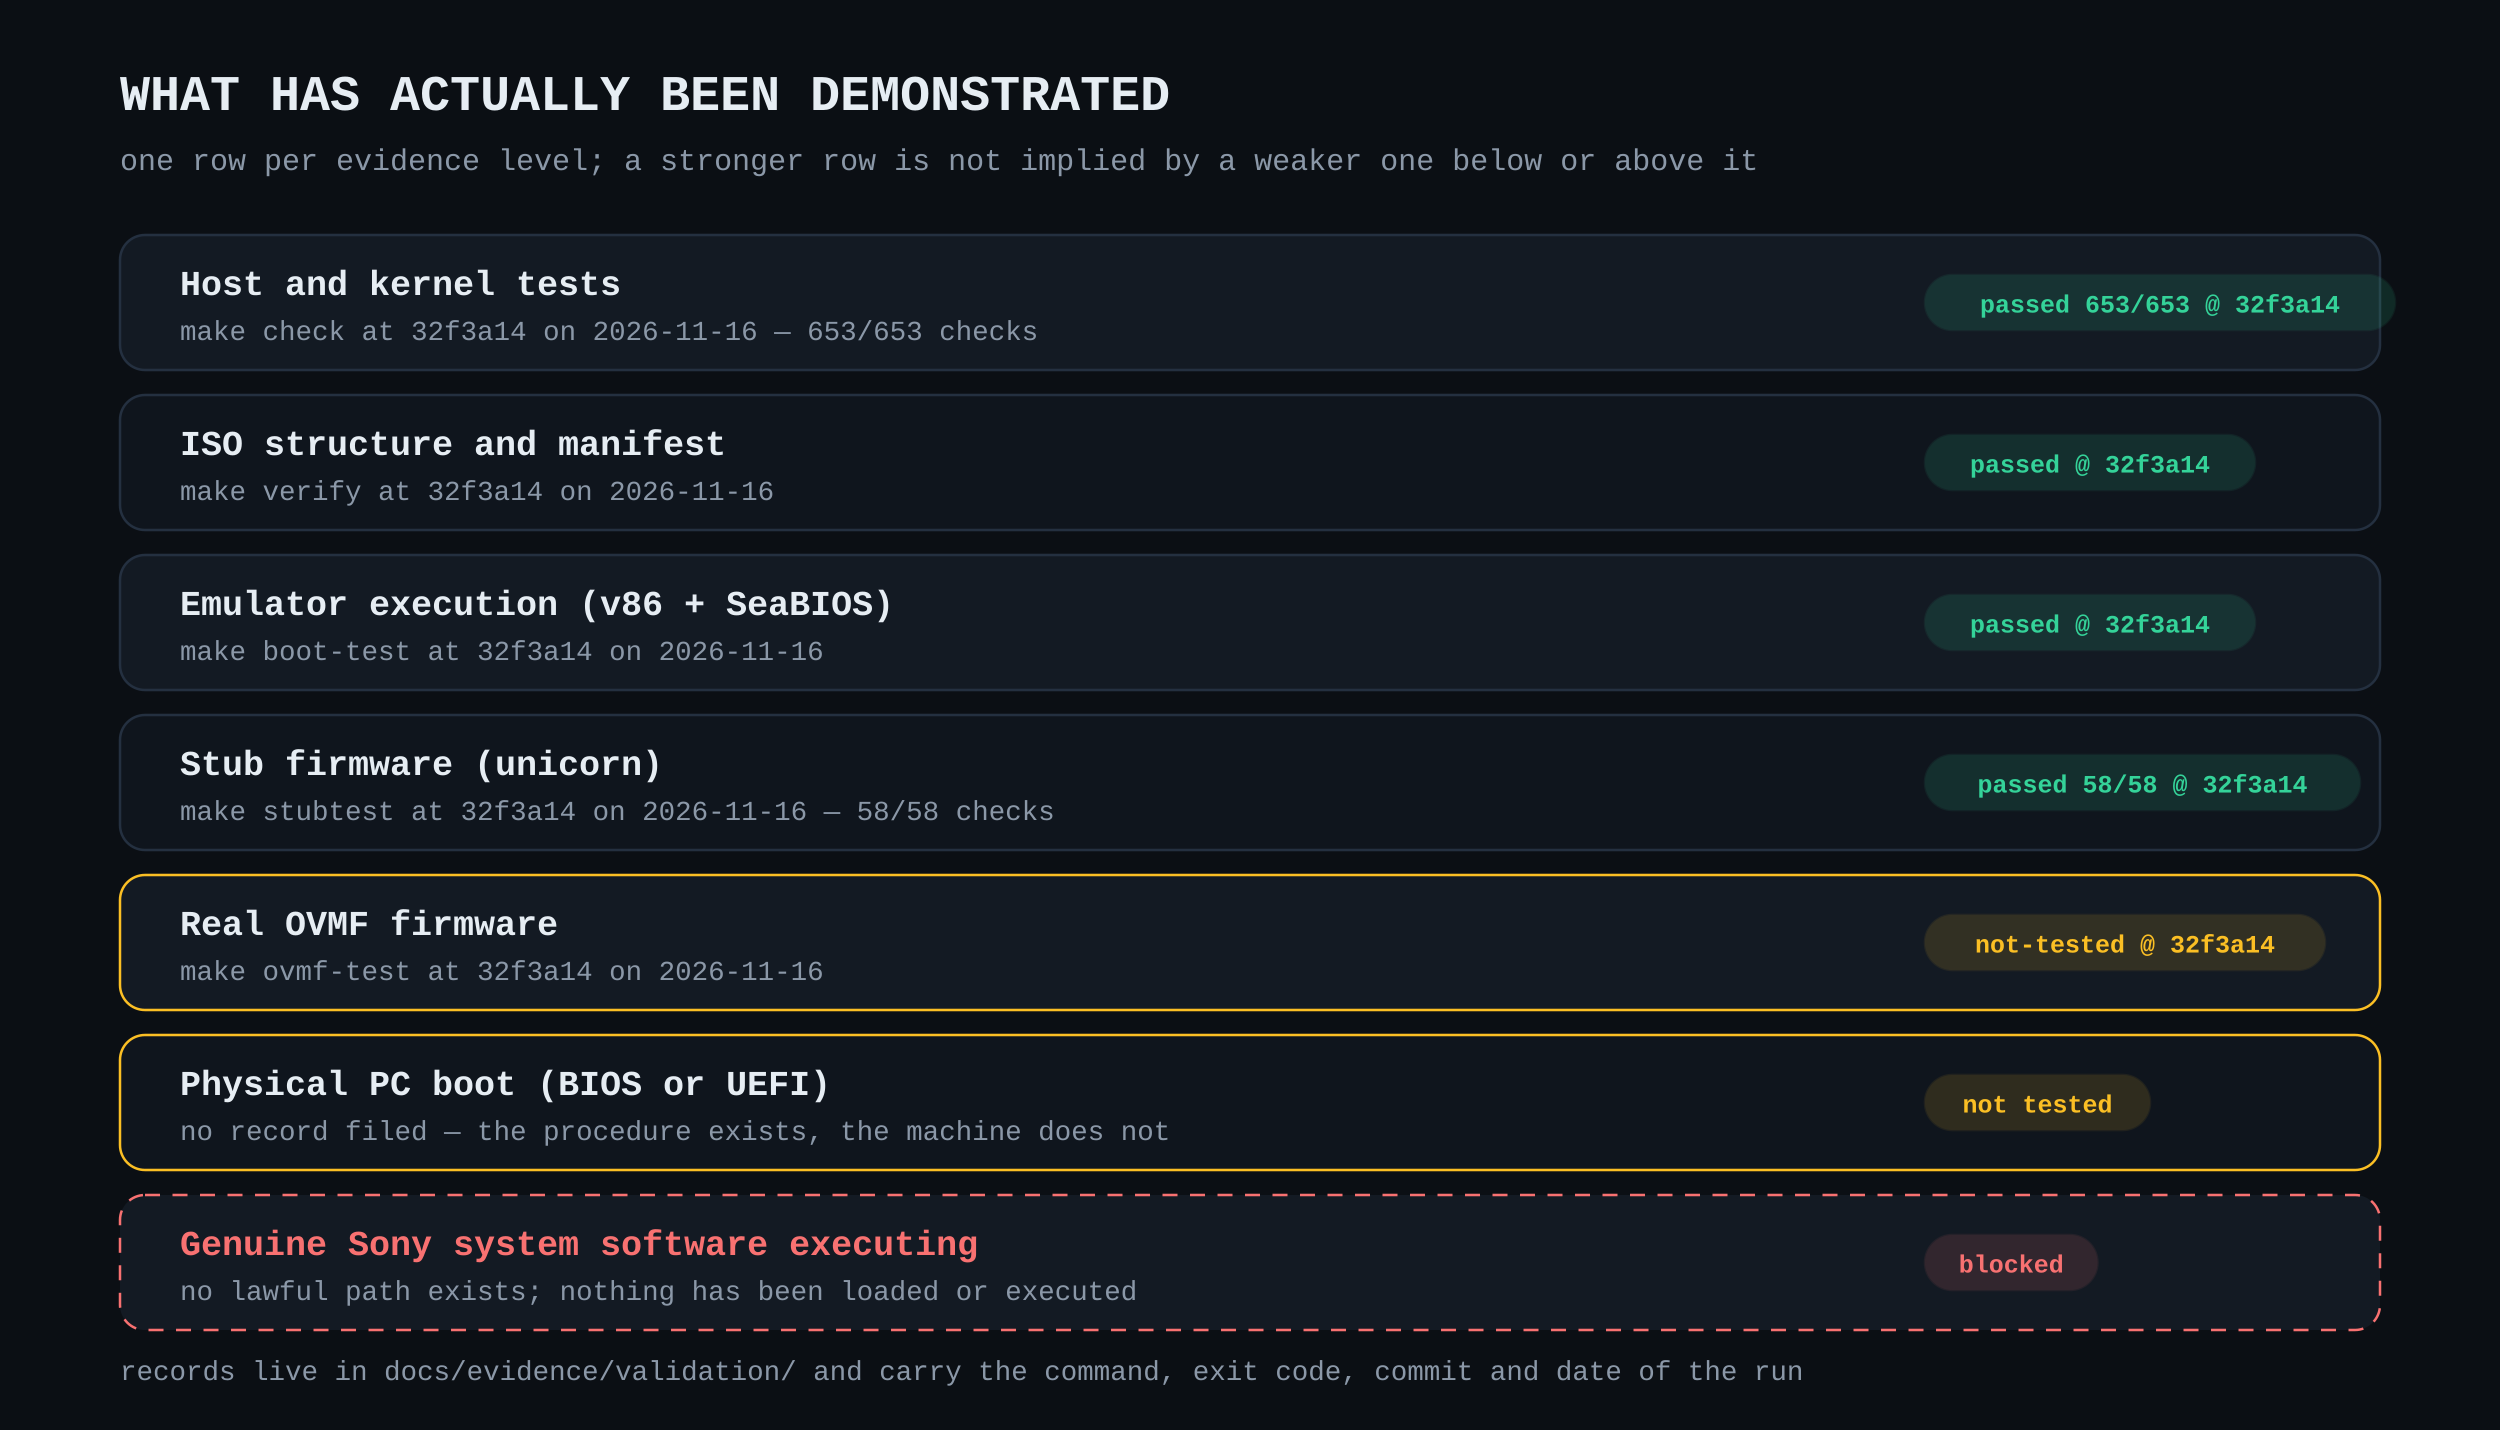
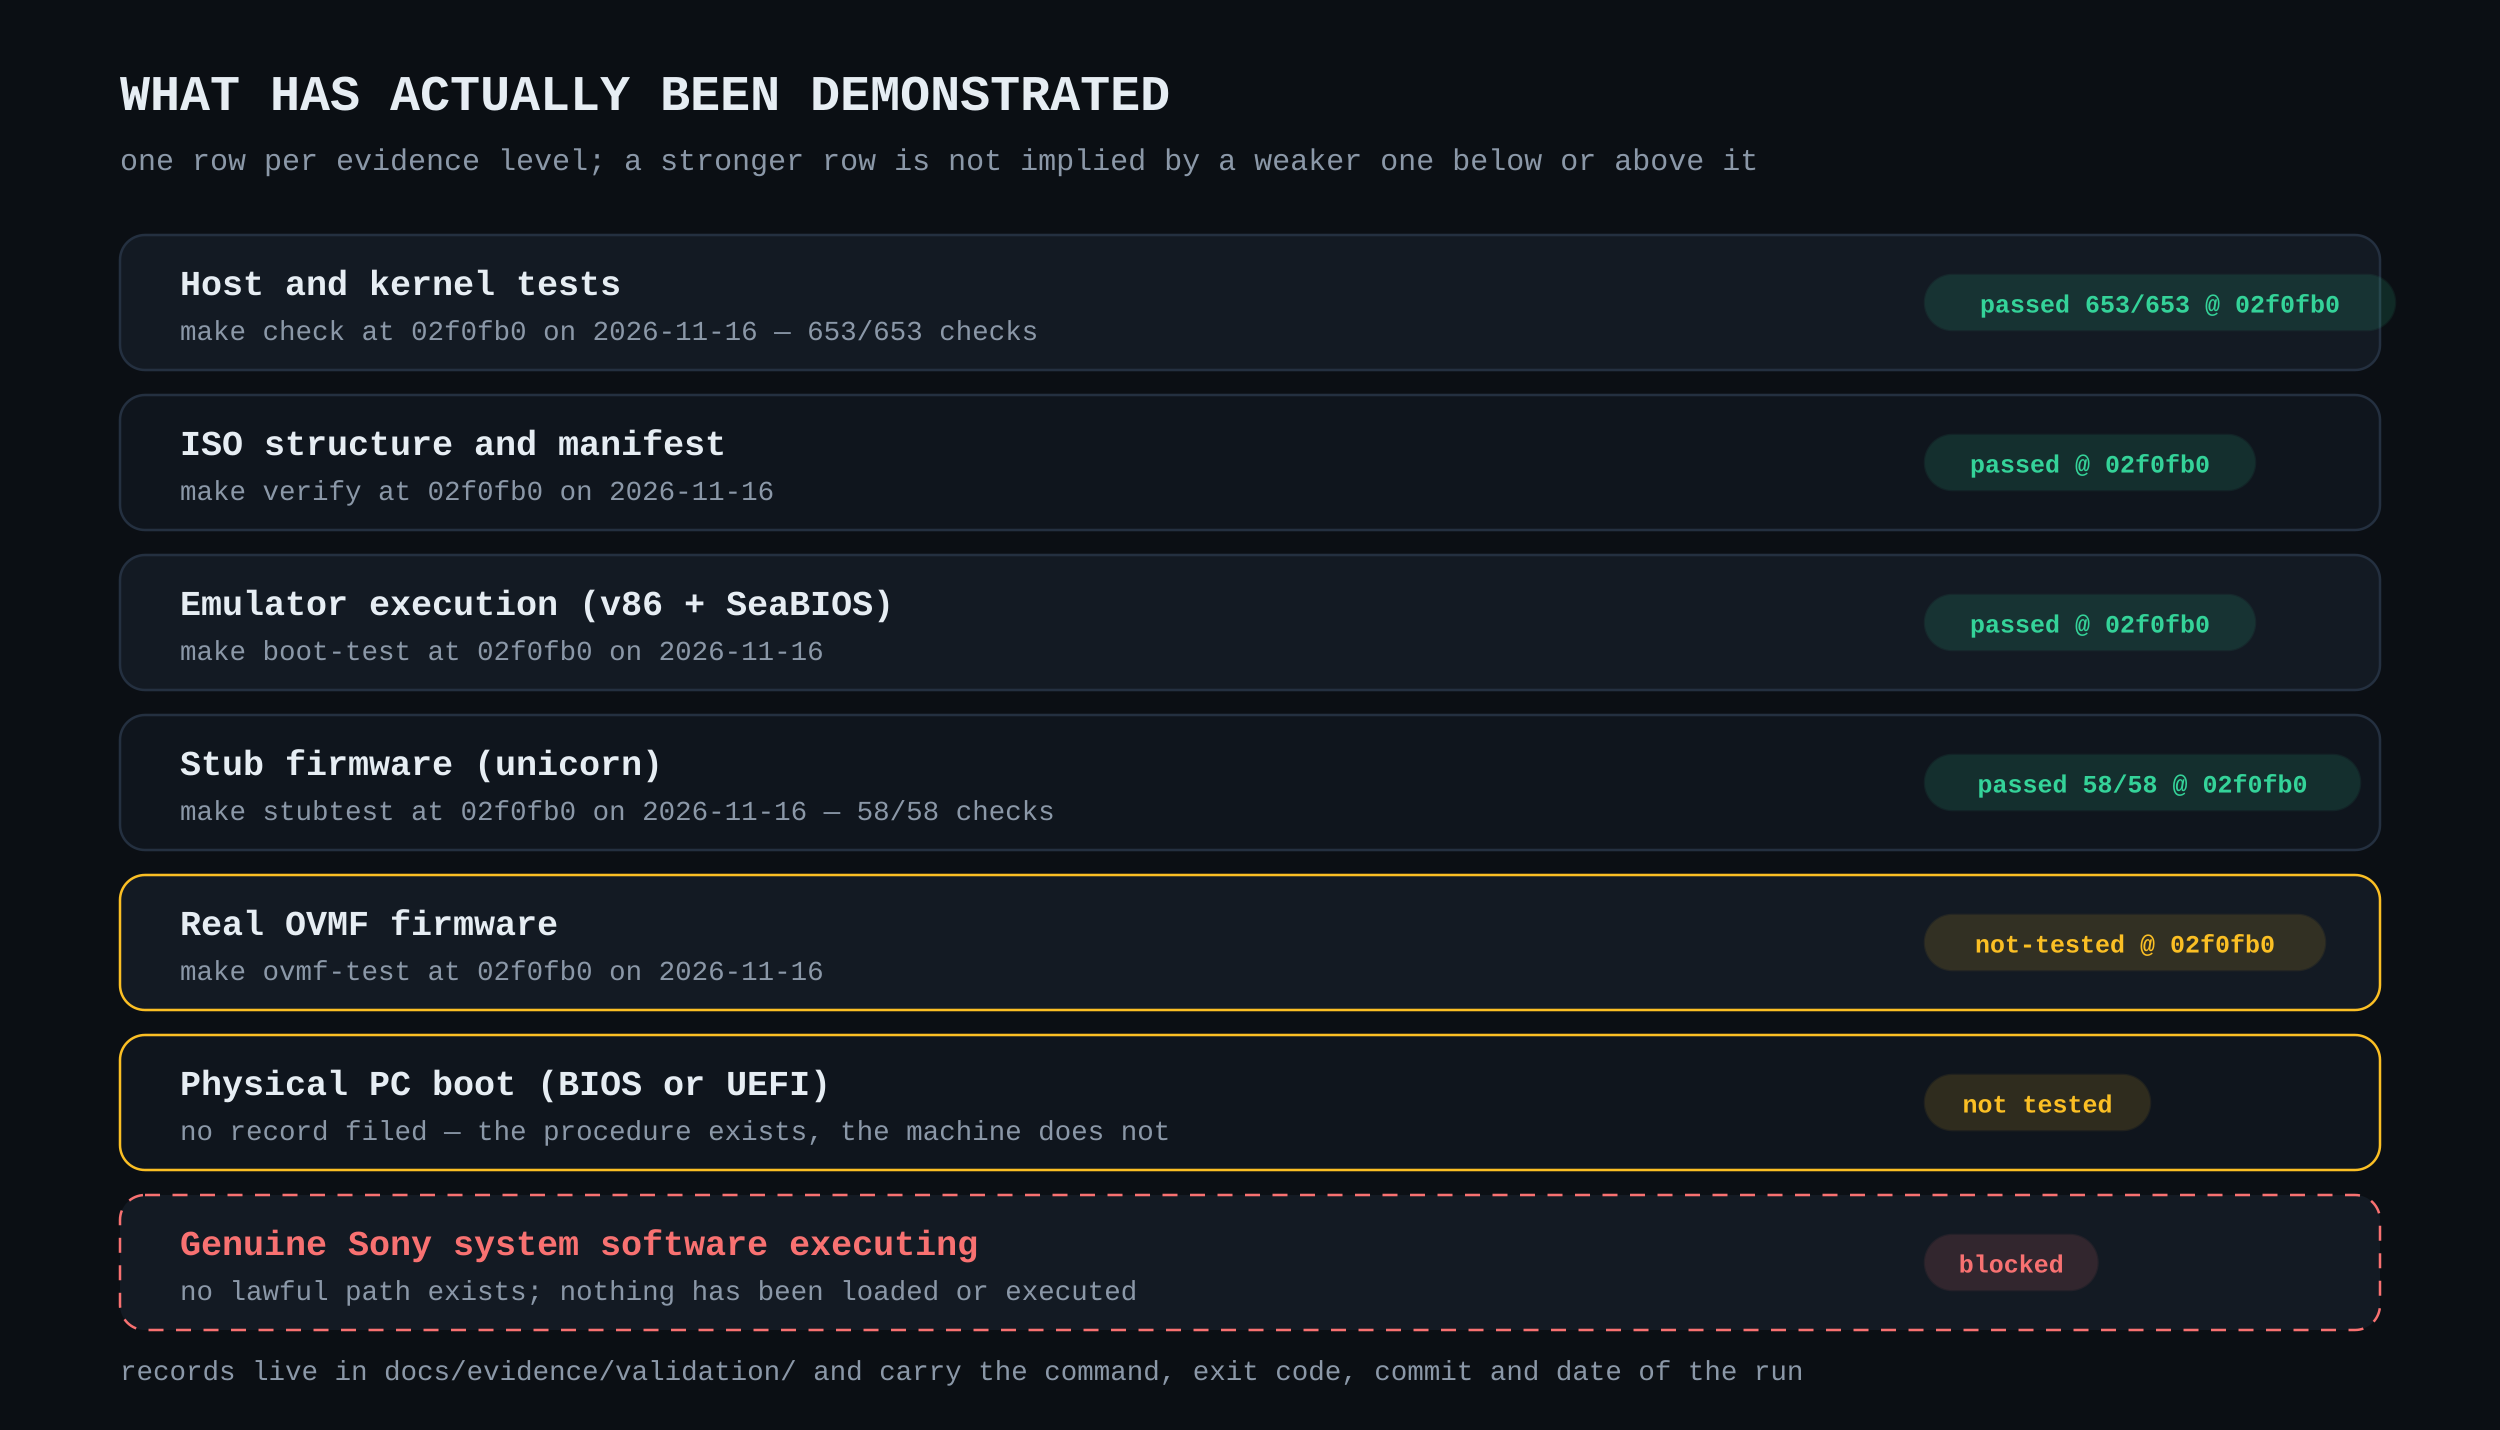
<svg xmlns="http://www.w3.org/2000/svg" width="1000" height="572" viewBox="0 0 1000 572" role="img" aria-labelledby="t d">
  <rect width="1000" height="572" fill="#0b0f14" />
  <text x="48" y="44" font-family="'JetBrains Mono','SFMono-Regular',Consolas,'Liberation Mono',Menlo,monospace" font-size="20" fill="#e6edf3" font-weight="bold" text-anchor="start">WHAT HAS ACTUALLY BEEN DEMONSTRATED</text>
  <text x="48" y="68" font-family="'JetBrains Mono','SFMono-Regular',Consolas,'Liberation Mono',Menlo,monospace" font-size="12" fill="#8b98a8" font-weight="normal" text-anchor="start">one row per evidence level; a stronger row is not implied by a weaker one below or above it</text>
  <rect x="48" y="94" width="904" height="54" rx="10" fill="#131a23" stroke="#243040" />
  <text x="72" y="118" font-family="'JetBrains Mono','SFMono-Regular',Consolas,'Liberation Mono',Menlo,monospace" font-size="14" fill="#e6edf3" font-weight="bold" text-anchor="start">Host and kernel tests</text>
-   <text x="72" y="136" font-family="'JetBrains Mono','SFMono-Regular',Consolas,'Liberation Mono',Menlo,monospace" font-size="11" fill="#8b98a8" font-weight="normal" text-anchor="start">make check at 32f3a14 on 2026-11-16 — 653/653 checks</text>
+   <text x="72" y="136" font-family="'JetBrains Mono','SFMono-Regular',Consolas,'Liberation Mono',Menlo,monospace" font-size="11" fill="#8b98a8" font-weight="normal" text-anchor="start">make check at 02f0fb0 on 2026-11-16 — 653/653 checks</text>
  <rect x="770" y="110" width="188" height="22" rx="11" fill="#34d399" opacity="0.14" stroke="#34d399" stroke-opacity="0.55" />
-   <text x="864.0" y="125" font-family="'JetBrains Mono','SFMono-Regular',Consolas,'Liberation Mono',Menlo,monospace" font-size="10" fill="#34d399" font-weight="bold" text-anchor="middle">passed 653/653 @ 32f3a14</text>
+   <text x="864.0" y="125" font-family="'JetBrains Mono','SFMono-Regular',Consolas,'Liberation Mono',Menlo,monospace" font-size="10" fill="#34d399" font-weight="bold" text-anchor="middle">passed 653/653 @ 02f0fb0</text>
  <rect x="48" y="158" width="904" height="54" rx="10" fill="#0f151d" stroke="#243040" />
  <text x="72" y="182" font-family="'JetBrains Mono','SFMono-Regular',Consolas,'Liberation Mono',Menlo,monospace" font-size="14" fill="#e6edf3" font-weight="bold" text-anchor="start">ISO structure and manifest</text>
-   <text x="72" y="200" font-family="'JetBrains Mono','SFMono-Regular',Consolas,'Liberation Mono',Menlo,monospace" font-size="11" fill="#8b98a8" font-weight="normal" text-anchor="start">make verify at 32f3a14 on 2026-11-16</text>
+   <text x="72" y="200" font-family="'JetBrains Mono','SFMono-Regular',Consolas,'Liberation Mono',Menlo,monospace" font-size="11" fill="#8b98a8" font-weight="normal" text-anchor="start">make verify at 02f0fb0 on 2026-11-16</text>
  <rect x="770" y="174" width="132" height="22" rx="11" fill="#34d399" opacity="0.14" stroke="#34d399" stroke-opacity="0.55" />
-   <text x="836.0" y="189" font-family="'JetBrains Mono','SFMono-Regular',Consolas,'Liberation Mono',Menlo,monospace" font-size="10" fill="#34d399" font-weight="bold" text-anchor="middle">passed @ 32f3a14</text>
+   <text x="836.0" y="189" font-family="'JetBrains Mono','SFMono-Regular',Consolas,'Liberation Mono',Menlo,monospace" font-size="10" fill="#34d399" font-weight="bold" text-anchor="middle">passed @ 02f0fb0</text>
  <rect x="48" y="222" width="904" height="54" rx="10" fill="#131a23" stroke="#243040" />
  <text x="72" y="246" font-family="'JetBrains Mono','SFMono-Regular',Consolas,'Liberation Mono',Menlo,monospace" font-size="14" fill="#e6edf3" font-weight="bold" text-anchor="start">Emulator execution (v86 + SeaBIOS)</text>
-   <text x="72" y="264" font-family="'JetBrains Mono','SFMono-Regular',Consolas,'Liberation Mono',Menlo,monospace" font-size="11" fill="#8b98a8" font-weight="normal" text-anchor="start">make boot-test at 32f3a14 on 2026-11-16</text>
+   <text x="72" y="264" font-family="'JetBrains Mono','SFMono-Regular',Consolas,'Liberation Mono',Menlo,monospace" font-size="11" fill="#8b98a8" font-weight="normal" text-anchor="start">make boot-test at 02f0fb0 on 2026-11-16</text>
  <rect x="770" y="238" width="132" height="22" rx="11" fill="#34d399" opacity="0.14" stroke="#34d399" stroke-opacity="0.55" />
-   <text x="836.0" y="253" font-family="'JetBrains Mono','SFMono-Regular',Consolas,'Liberation Mono',Menlo,monospace" font-size="10" fill="#34d399" font-weight="bold" text-anchor="middle">passed @ 32f3a14</text>
+   <text x="836.0" y="253" font-family="'JetBrains Mono','SFMono-Regular',Consolas,'Liberation Mono',Menlo,monospace" font-size="10" fill="#34d399" font-weight="bold" text-anchor="middle">passed @ 02f0fb0</text>
  <rect x="48" y="286" width="904" height="54" rx="10" fill="#0f151d" stroke="#243040" />
  <text x="72" y="310" font-family="'JetBrains Mono','SFMono-Regular',Consolas,'Liberation Mono',Menlo,monospace" font-size="14" fill="#e6edf3" font-weight="bold" text-anchor="start">Stub firmware (unicorn)</text>
-   <text x="72" y="328" font-family="'JetBrains Mono','SFMono-Regular',Consolas,'Liberation Mono',Menlo,monospace" font-size="11" fill="#8b98a8" font-weight="normal" text-anchor="start">make stubtest at 32f3a14 on 2026-11-16 — 58/58 checks</text>
+   <text x="72" y="328" font-family="'JetBrains Mono','SFMono-Regular',Consolas,'Liberation Mono',Menlo,monospace" font-size="11" fill="#8b98a8" font-weight="normal" text-anchor="start">make stubtest at 02f0fb0 on 2026-11-16 — 58/58 checks</text>
  <rect x="770" y="302" width="174" height="22" rx="11" fill="#34d399" opacity="0.14" stroke="#34d399" stroke-opacity="0.55" />
-   <text x="857.0" y="317" font-family="'JetBrains Mono','SFMono-Regular',Consolas,'Liberation Mono',Menlo,monospace" font-size="10" fill="#34d399" font-weight="bold" text-anchor="middle">passed 58/58 @ 32f3a14</text>
+   <text x="857.0" y="317" font-family="'JetBrains Mono','SFMono-Regular',Consolas,'Liberation Mono',Menlo,monospace" font-size="10" fill="#34d399" font-weight="bold" text-anchor="middle">passed 58/58 @ 02f0fb0</text>
  <rect x="48" y="350" width="904" height="54" rx="10" fill="#131a23" stroke="#fbbf24" />
  <text x="72" y="374" font-family="'JetBrains Mono','SFMono-Regular',Consolas,'Liberation Mono',Menlo,monospace" font-size="14" fill="#e6edf3" font-weight="bold" text-anchor="start">Real OVMF firmware</text>
-   <text x="72" y="392" font-family="'JetBrains Mono','SFMono-Regular',Consolas,'Liberation Mono',Menlo,monospace" font-size="11" fill="#8b98a8" font-weight="normal" text-anchor="start">make ovmf-test at 32f3a14 on 2026-11-16</text>
+   <text x="72" y="392" font-family="'JetBrains Mono','SFMono-Regular',Consolas,'Liberation Mono',Menlo,monospace" font-size="11" fill="#8b98a8" font-weight="normal" text-anchor="start">make ovmf-test at 02f0fb0 on 2026-11-16</text>
  <rect x="770" y="366" width="160" height="22" rx="11" fill="#fbbf24" opacity="0.14" stroke="#fbbf24" stroke-opacity="0.55" />
-   <text x="850.0" y="381" font-family="'JetBrains Mono','SFMono-Regular',Consolas,'Liberation Mono',Menlo,monospace" font-size="10" fill="#fbbf24" font-weight="bold" text-anchor="middle">not-tested @ 32f3a14</text>
+   <text x="850.0" y="381" font-family="'JetBrains Mono','SFMono-Regular',Consolas,'Liberation Mono',Menlo,monospace" font-size="10" fill="#fbbf24" font-weight="bold" text-anchor="middle">not-tested @ 02f0fb0</text>
  <rect x="48" y="414" width="904" height="54" rx="10" fill="#0f151d" stroke="#fbbf24" />
  <text x="72" y="438" font-family="'JetBrains Mono','SFMono-Regular',Consolas,'Liberation Mono',Menlo,monospace" font-size="14" fill="#e6edf3" font-weight="bold" text-anchor="start">Physical PC boot (BIOS or UEFI)</text>
  <text x="72" y="456" font-family="'JetBrains Mono','SFMono-Regular',Consolas,'Liberation Mono',Menlo,monospace" font-size="11" fill="#8b98a8" font-weight="normal" text-anchor="start">no record filed — the procedure exists, the machine does not</text>
  <rect x="770" y="430" width="90" height="22" rx="11" fill="#fbbf24" opacity="0.14" stroke="#fbbf24" stroke-opacity="0.55" />
  <text x="815.0" y="445" font-family="'JetBrains Mono','SFMono-Regular',Consolas,'Liberation Mono',Menlo,monospace" font-size="10" fill="#fbbf24" font-weight="bold" text-anchor="middle">not tested</text>
  <rect x="48" y="478" width="904" height="54" rx="10" fill="#131a23" stroke="#f87171" stroke-dasharray="6 5" />
  <text x="72" y="502" font-family="'JetBrains Mono','SFMono-Regular',Consolas,'Liberation Mono',Menlo,monospace" font-size="14" fill="#f87171" font-weight="bold" text-anchor="start">Genuine Sony system software executing</text>
  <text x="72" y="520" font-family="'JetBrains Mono','SFMono-Regular',Consolas,'Liberation Mono',Menlo,monospace" font-size="11" fill="#8b98a8" font-weight="normal" text-anchor="start">no lawful path exists; nothing has been loaded or executed</text>
  <rect x="770" y="494" width="69" height="22" rx="11" fill="#f87171" opacity="0.14" stroke="#f87171" stroke-opacity="0.55" />
  <text x="804.5" y="509" font-family="'JetBrains Mono','SFMono-Regular',Consolas,'Liberation Mono',Menlo,monospace" font-size="10" fill="#f87171" font-weight="bold" text-anchor="middle">blocked</text>
  <text x="48" y="552" font-family="'JetBrains Mono','SFMono-Regular',Consolas,'Liberation Mono',Menlo,monospace" font-size="11" fill="#8b98a8" font-weight="normal" text-anchor="start">records live in docs/evidence/validation/ and carry the command, exit code, commit and date of the run</text>
</svg>
